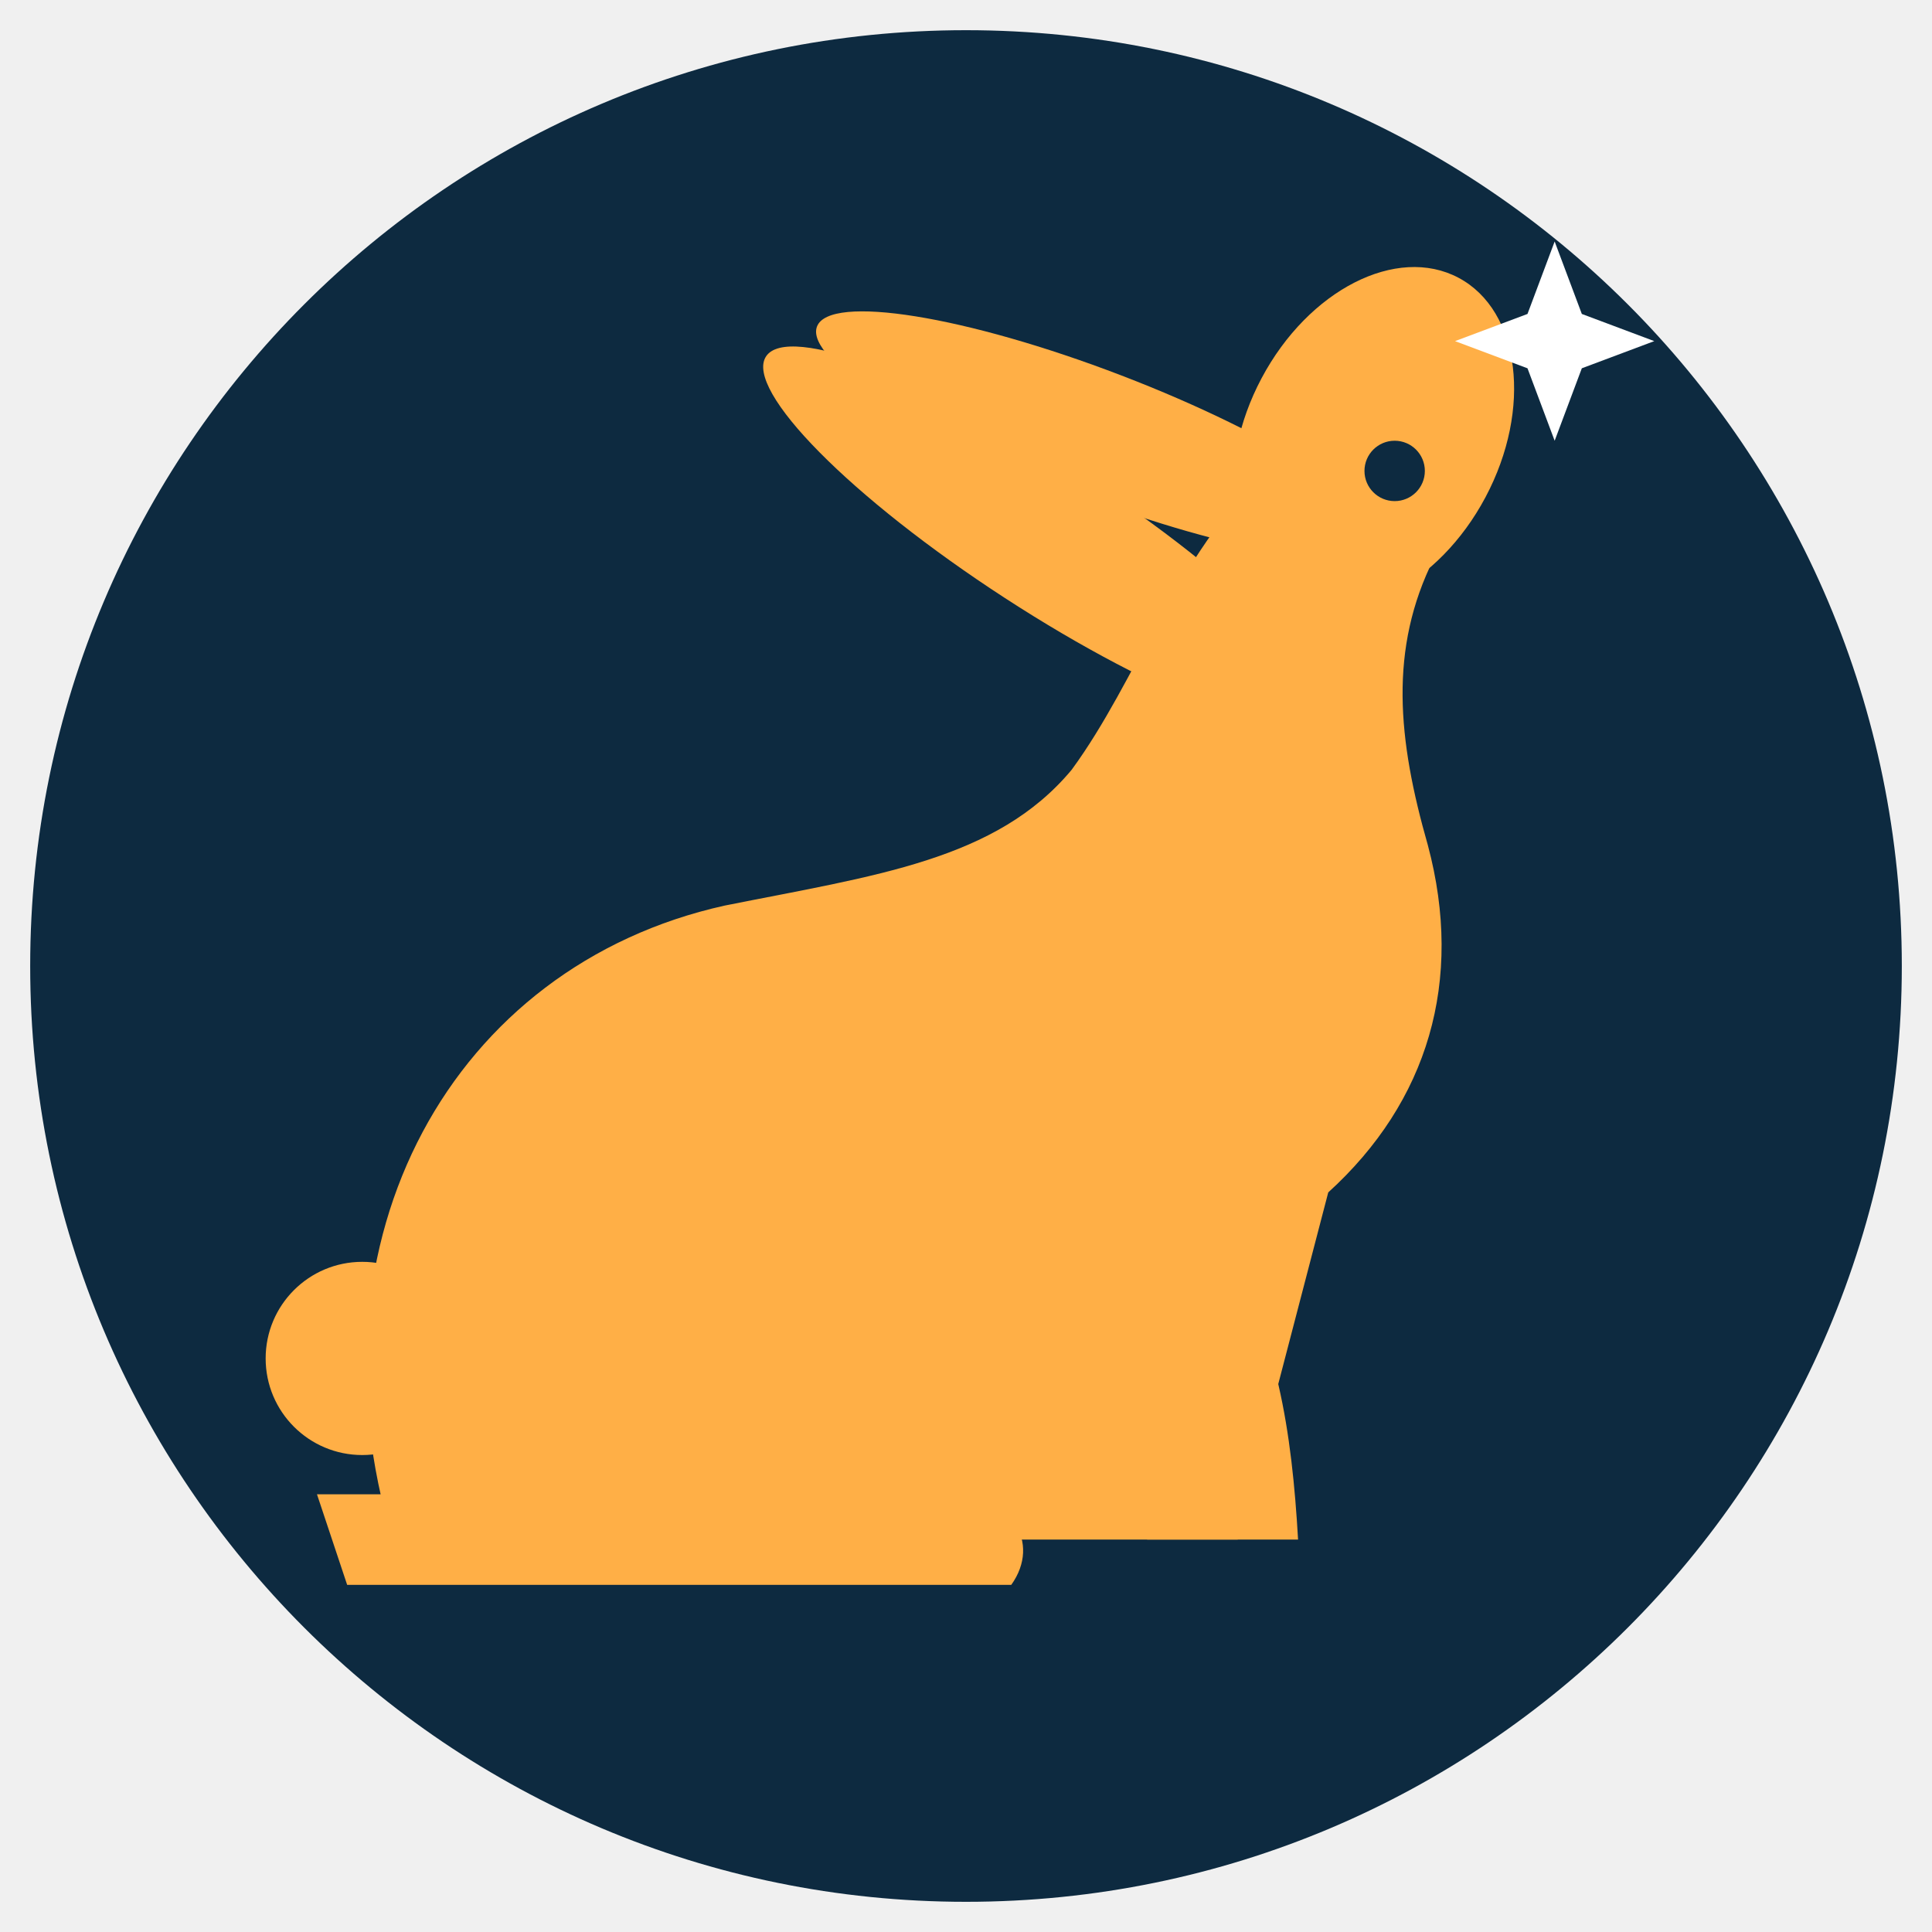
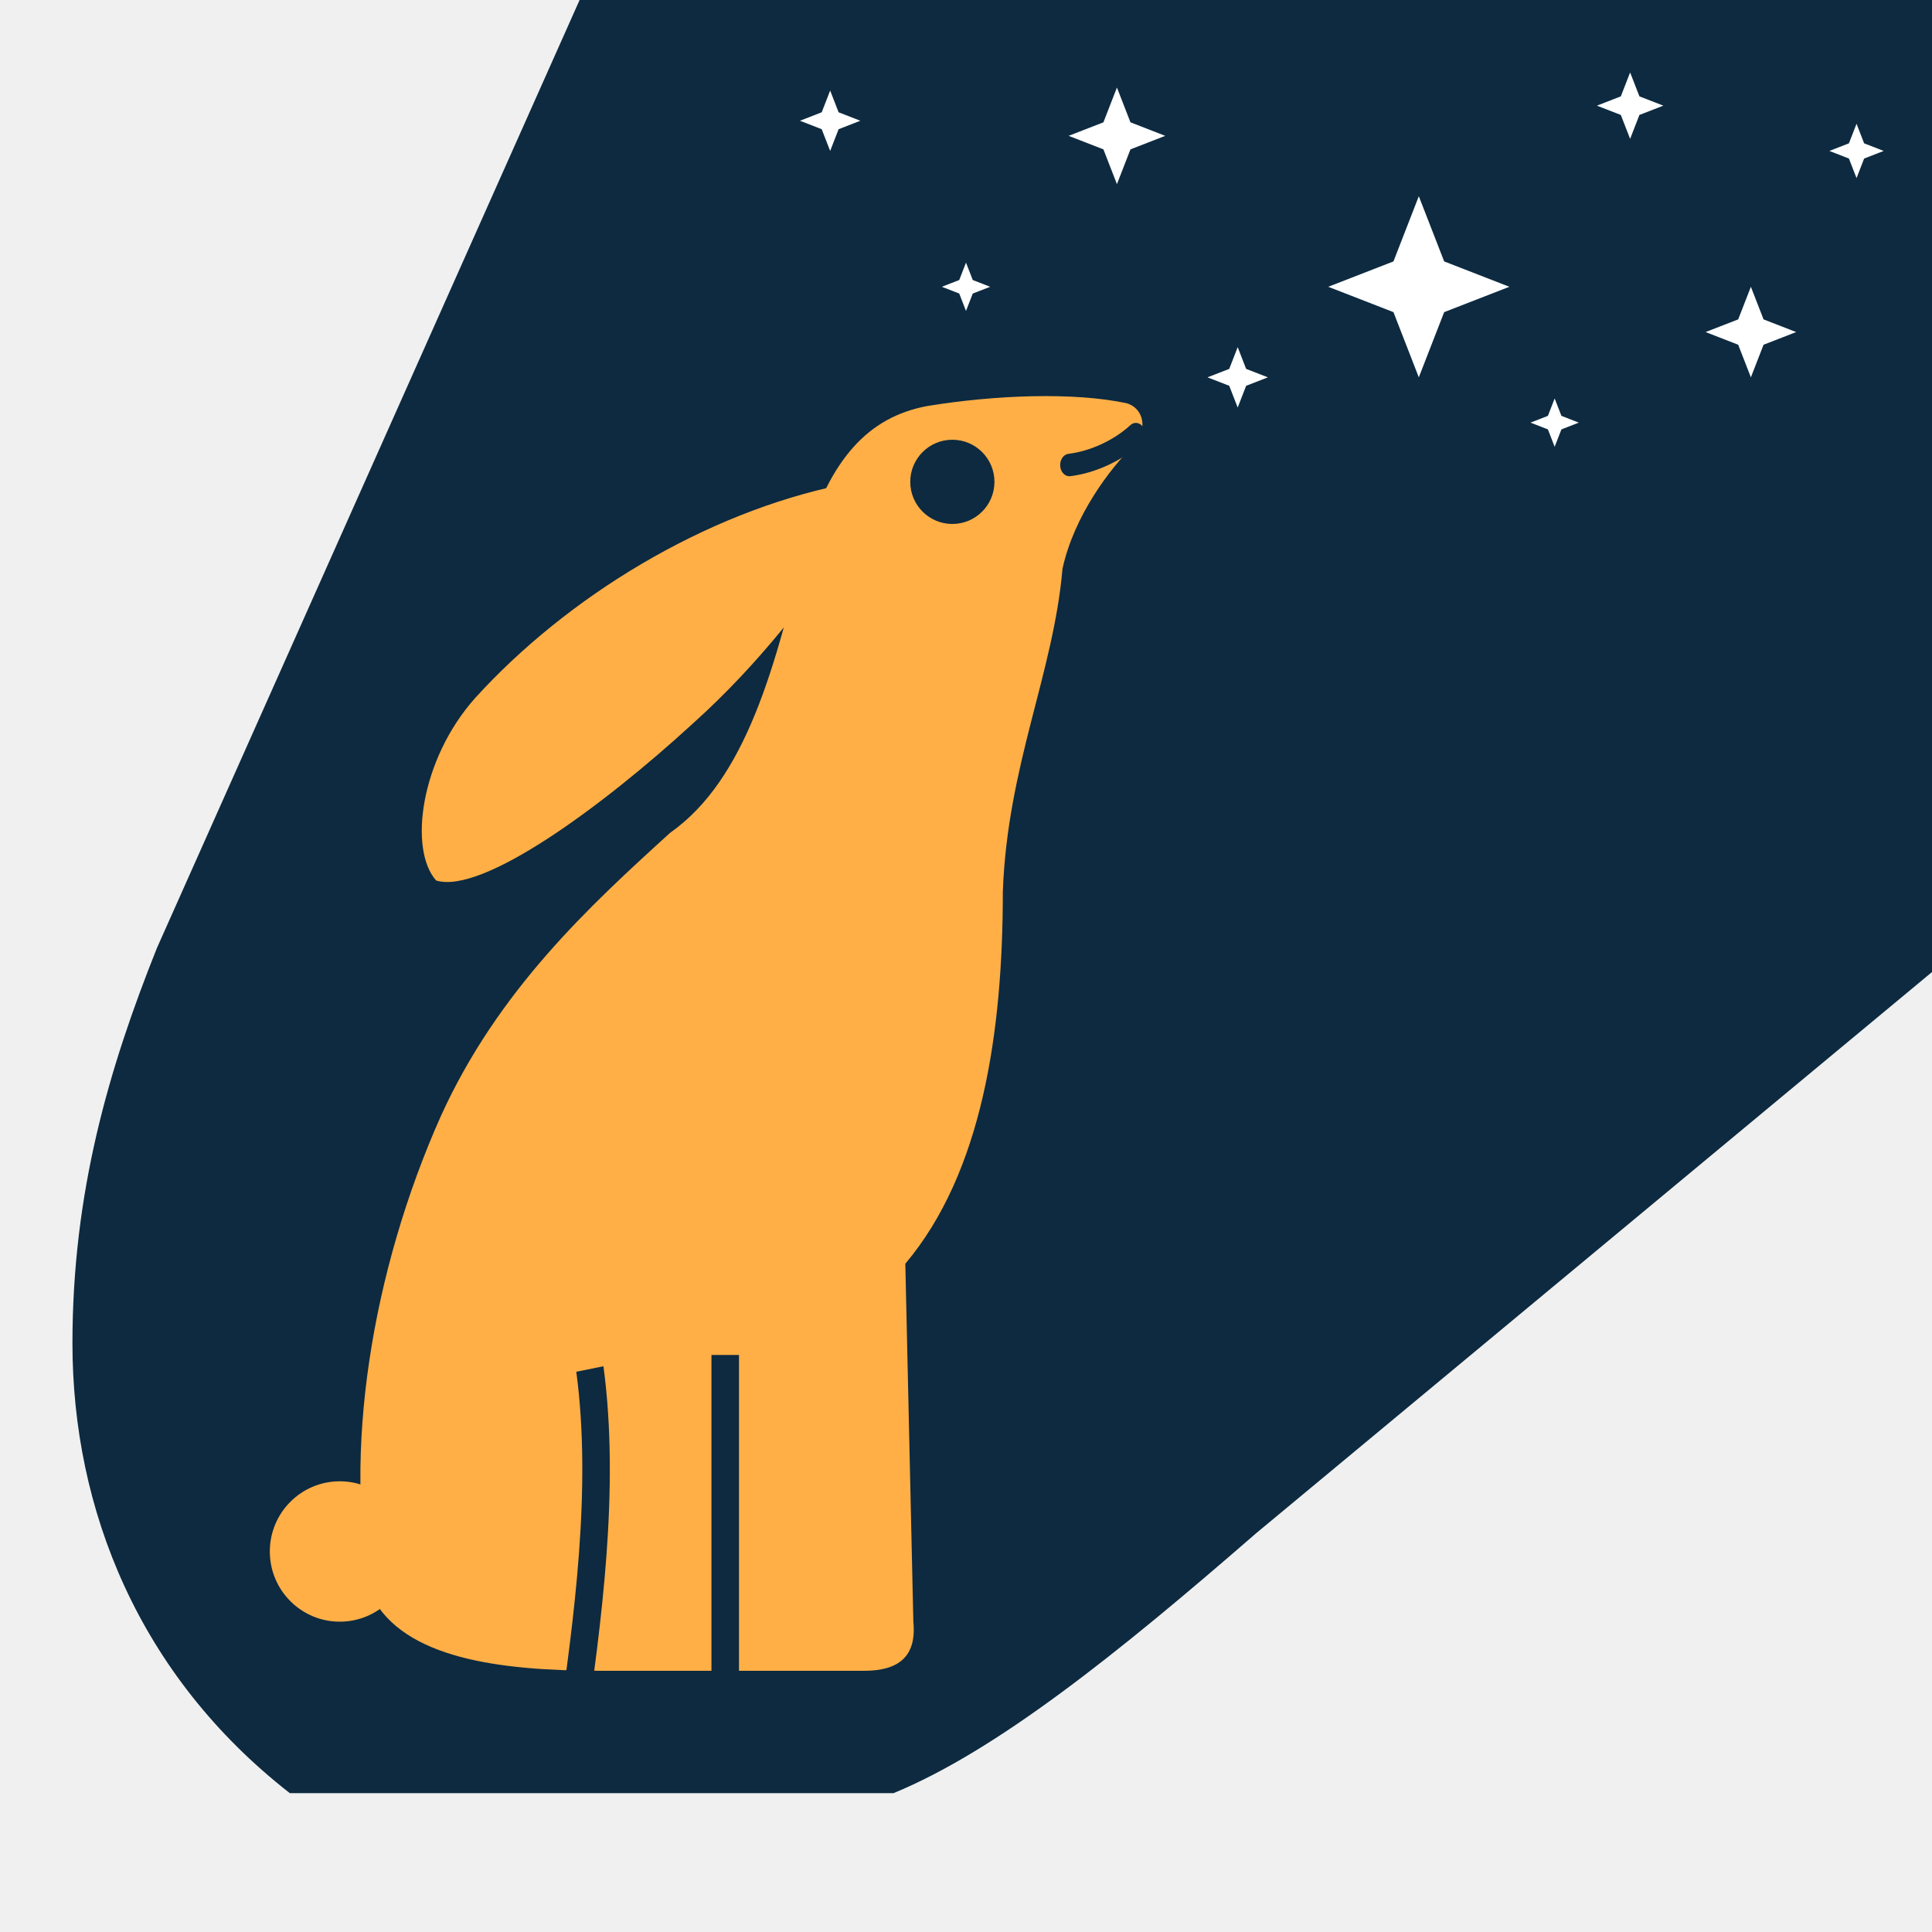
<svg xmlns="http://www.w3.org/2000/svg" viewBox="0 0 64 64">
-   <circle cx="32" cy="32" r="31" fill="#0d2a40" />
-   <g fill="#ffaf46">
-     <path d="M13 51c-3-10 2-19 11-21 5-1 9-1.5 11.5-4.5 2.2-3 3.4-7 6.5-10l5.5 3c-1.5 3-1.2 6-.2 9.5 1.2 4.5 0 8.5-3.3 11.5L41 51z" />
-     <path d="M40.5 41.5c1.8 2.5 2.3 6 2.5 9.5h-5z" />
-     <ellipse cx="45.5" cy="14.5" rx="6" ry="4.2" transform="rotate(-62 45.5 14.5)" />
-     <ellipse cx="34.6" cy="17.8" rx="11" ry="2.4" transform="rotate(33 34.6 17.8)" />
-     <ellipse cx="36.4" cy="14.4" rx="10" ry="2.1" transform="rotate(21 36.4 14.4)" />
-     <circle cx="12" cy="45" r="3.2" />
-     <path d="M10.5 49.5h21c2 0 3 1.6 2 3h-22z" />
+   <path d="M19.2 0H64V32.2L41.6 50.8C37 54.8 33 58 29.6 59.4H9.6C4.6 55.5 2.4 50 2.4 44.5C2.4 39.5 3.6 35.4 5.2 31.4Z" fill="#0d2a40" />
+   <g transform="translate(3.2 12.8) scale(.038 .0465)">
+     <g fill="#ffaf46">
+       <path d="M705 625L712 880C715 905 699 915 669 915L440 915C350 915 268 906 240 862C214 760 240 630 300 520C350 430 430 370 500 318C566 280 592 200 618 110C640 52 672 22 724 14C784 6 852 4 898 12C914 16 916 32 904 42C884 58 852 92 842 130C834 205 794 270 790 360C790 460 772 560 705 625Z" />
+       <path d="M650 70C530 90 410 150 330 222C282 266 272 330 296 352C336 362 440 300 520 240C580 196 620 150 640 128Z" />
+       <ellipse cx="212" cy="830" rx="61" ry="50" />
+     </g>
+     <g fill="none" stroke="#0d2a40" stroke-width="24" stroke-linecap="butt">
+       <path d="M548 690L548 960" />
+       <path d="M430 700C444 785 428 880 414 960" />
+     </g>
+     <path d="M906 34C890 46 868 54 848 56" fill="none" stroke="#0d2a40" stroke-width="16" stroke-linecap="round" />
+     <ellipse cx="746" cy="68" rx="36.7" ry="30" fill="#0d2a40" />
  </g>
-   <circle cx="46.2" cy="15.6" r="1" fill="#0d2a40" />
-   <path d="M51.5 8l.9 2.4 2.4.9-2.4.9-.9 2.4-.9-2.4-2.4-.9 2.4-.9z" fill="#fff" />
+   <path d="M47 6.5L47.84 8.66L50.0 9.5L47.84 10.34L47 12.5L46.16 10.34L44.0 9.5L46.16 8.66Z" fill="#fff" />
+   <path d="M37 2.9L37.448 4.052L38.6 4.5L37.448 4.948L37 6.1L36.552 4.948L35.4 4.5L36.552 4.052Z" fill="#fff" />
+   <path d="M58 9.5L58.42 10.58L59.5 11L58.42 11.42L58 12.5L57.58 11.42L56.5 11L57.58 10.58Z" fill="#fff" />
+   <path d="M27.5 3.0L27.78 3.72L28.5 4L27.78 4.28L27.5 5.0L27.22 4.28L26.5 4L27.22 3.72Z" fill="#fff" />
+   <path d="M54 2.4L54.308 3.192L55.1 3.5L54.308 3.808L54 4.6L53.692 3.808L52.9 3.5L53.692 3.192Z" fill="#fff" />
+   <path d="M41 11.5L41.28 12.22L42.0 12.5L41.28 12.78L41 13.5L40.72 12.78L40.0 12.5L40.72 12.22Z" fill="#fff" />
+   <path d="M61.5 4.1L61.752 4.748L62.4 5L61.752 5.252L61.5 5.9L61.248 5.252L60.6 5L61.248 4.748Z" fill="#fff" />
+   <path d="M32 8.7L32.224 9.276L32.8 9.5L32.224 9.724L32 10.3L31.776 9.724L31.2 9.5L31.776 9.276Z" fill="#fff" />
+   <path d="M51.5 13.2L51.724 13.776L52.3 14L51.724 14.224L51.5 14.8L51.276 14.224L50.7 14L51.276 13.776Z" fill="#fff" />
</svg>
